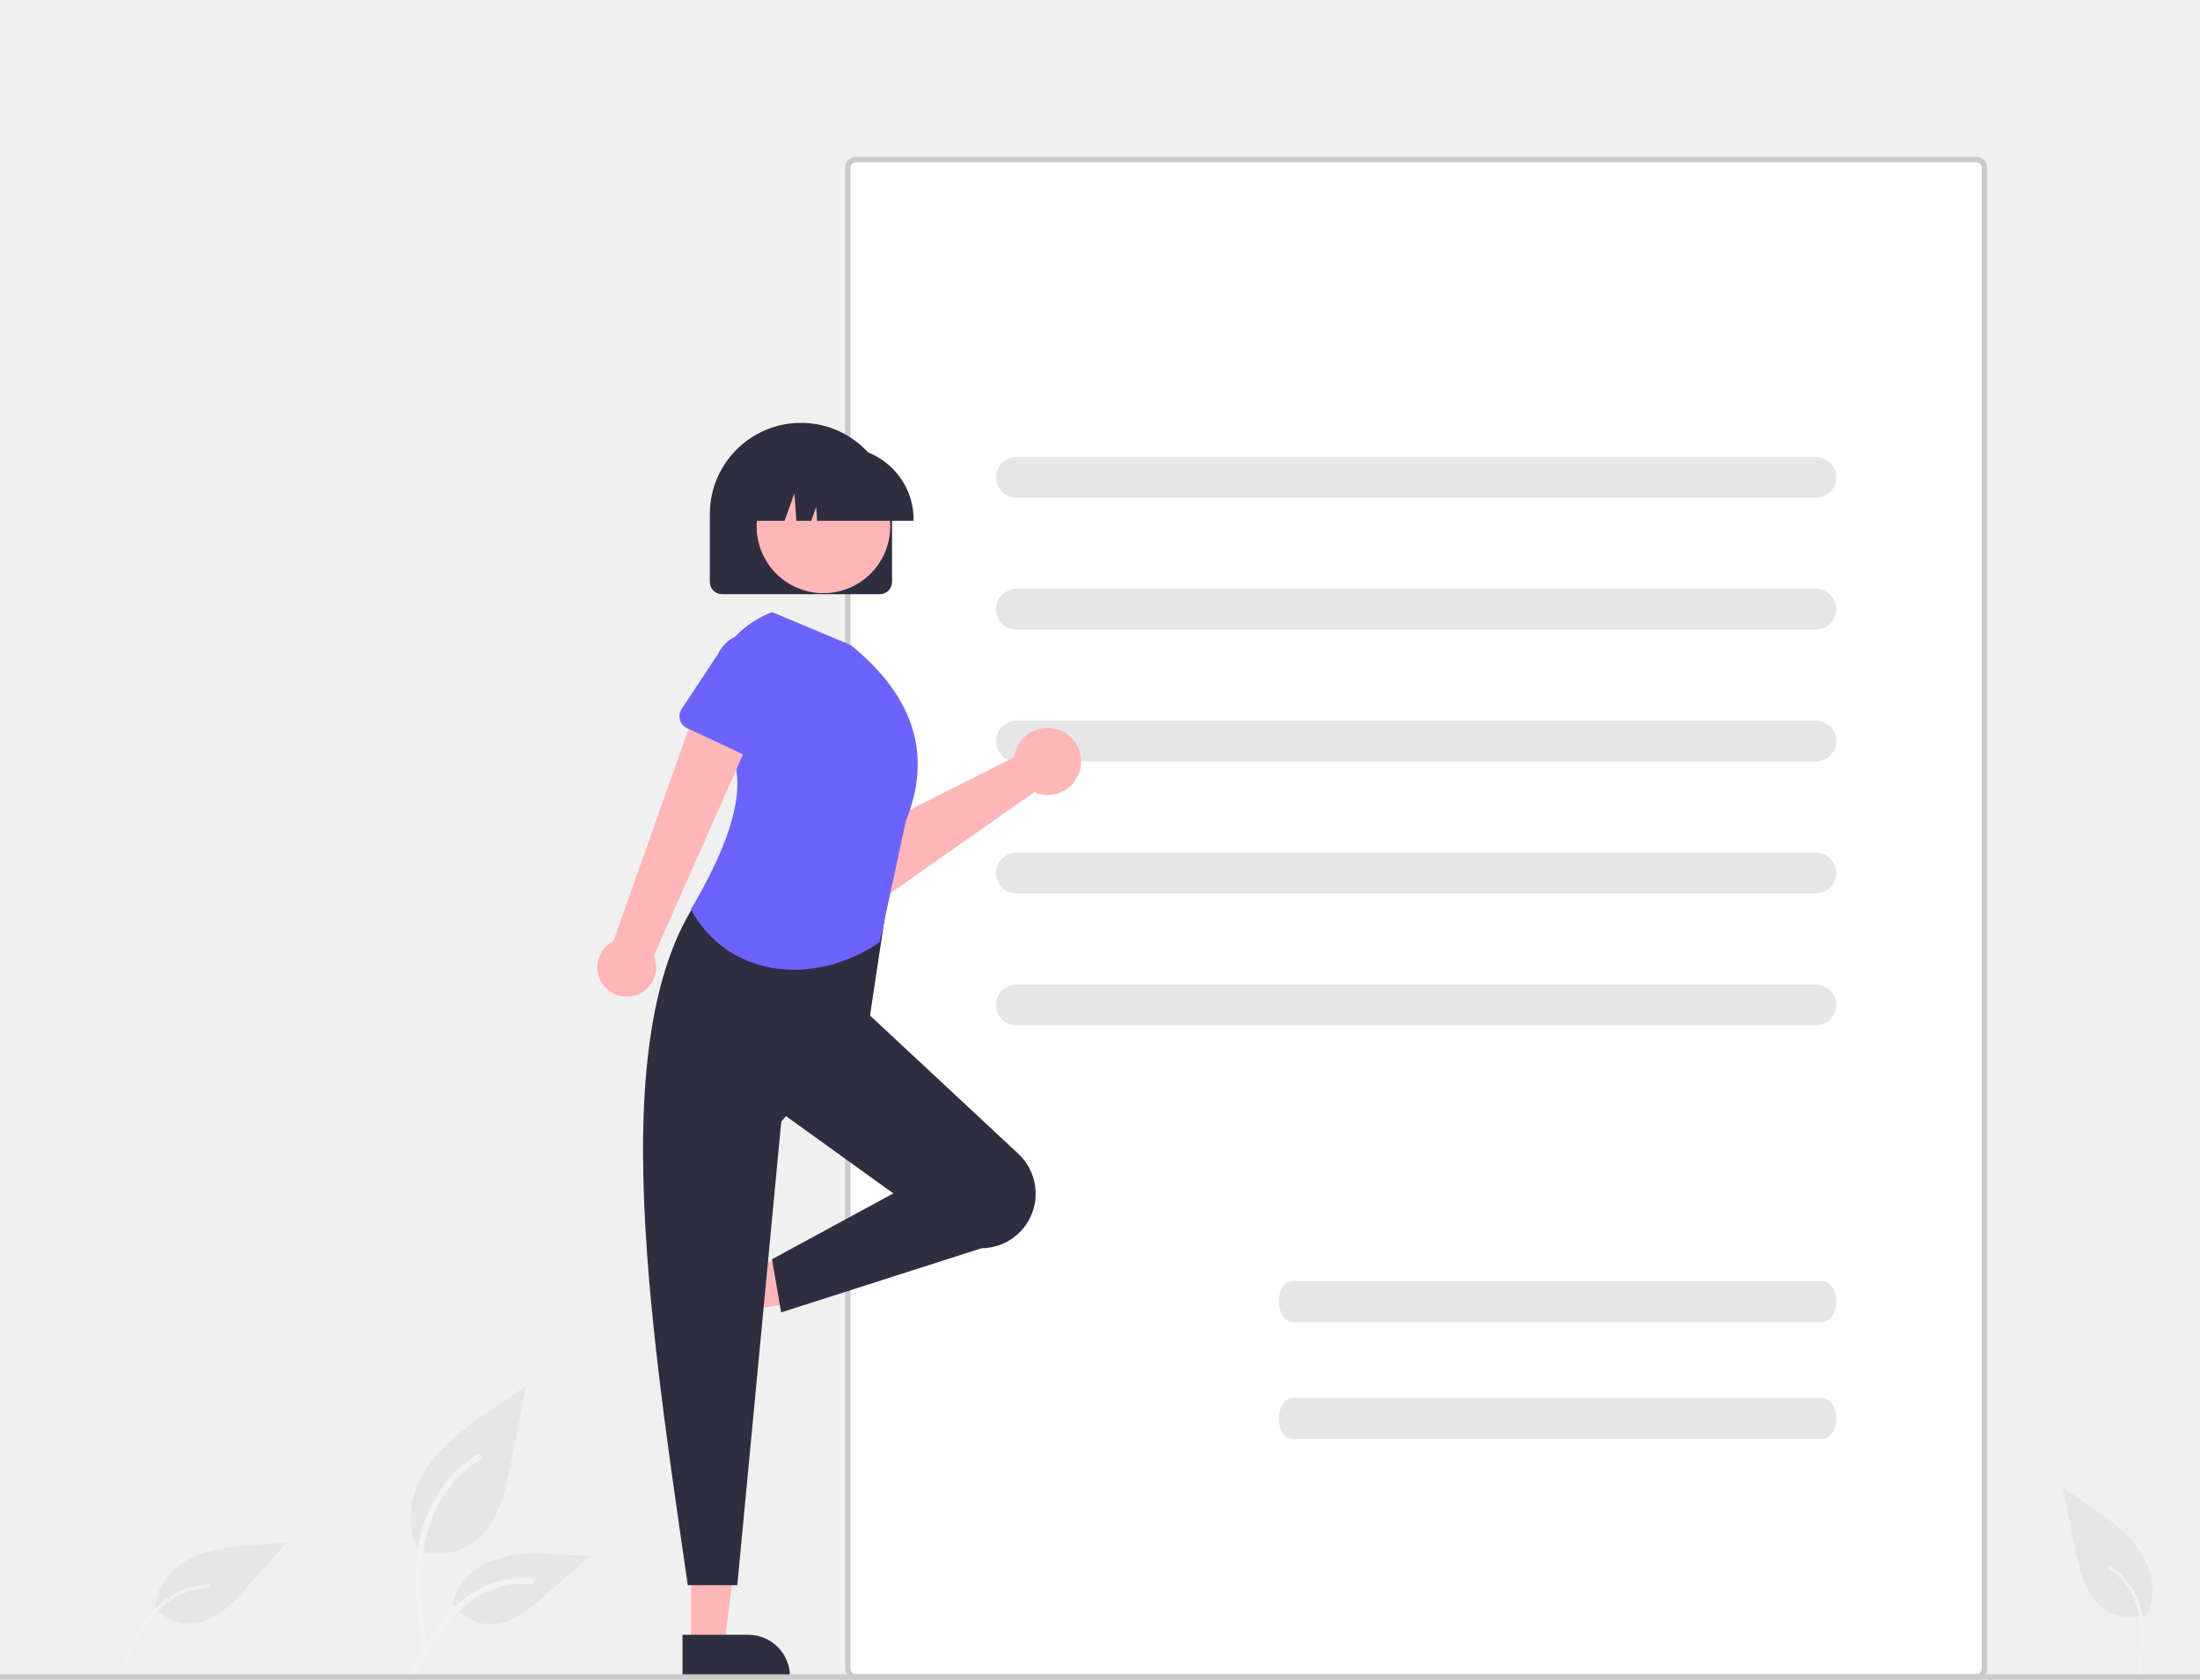
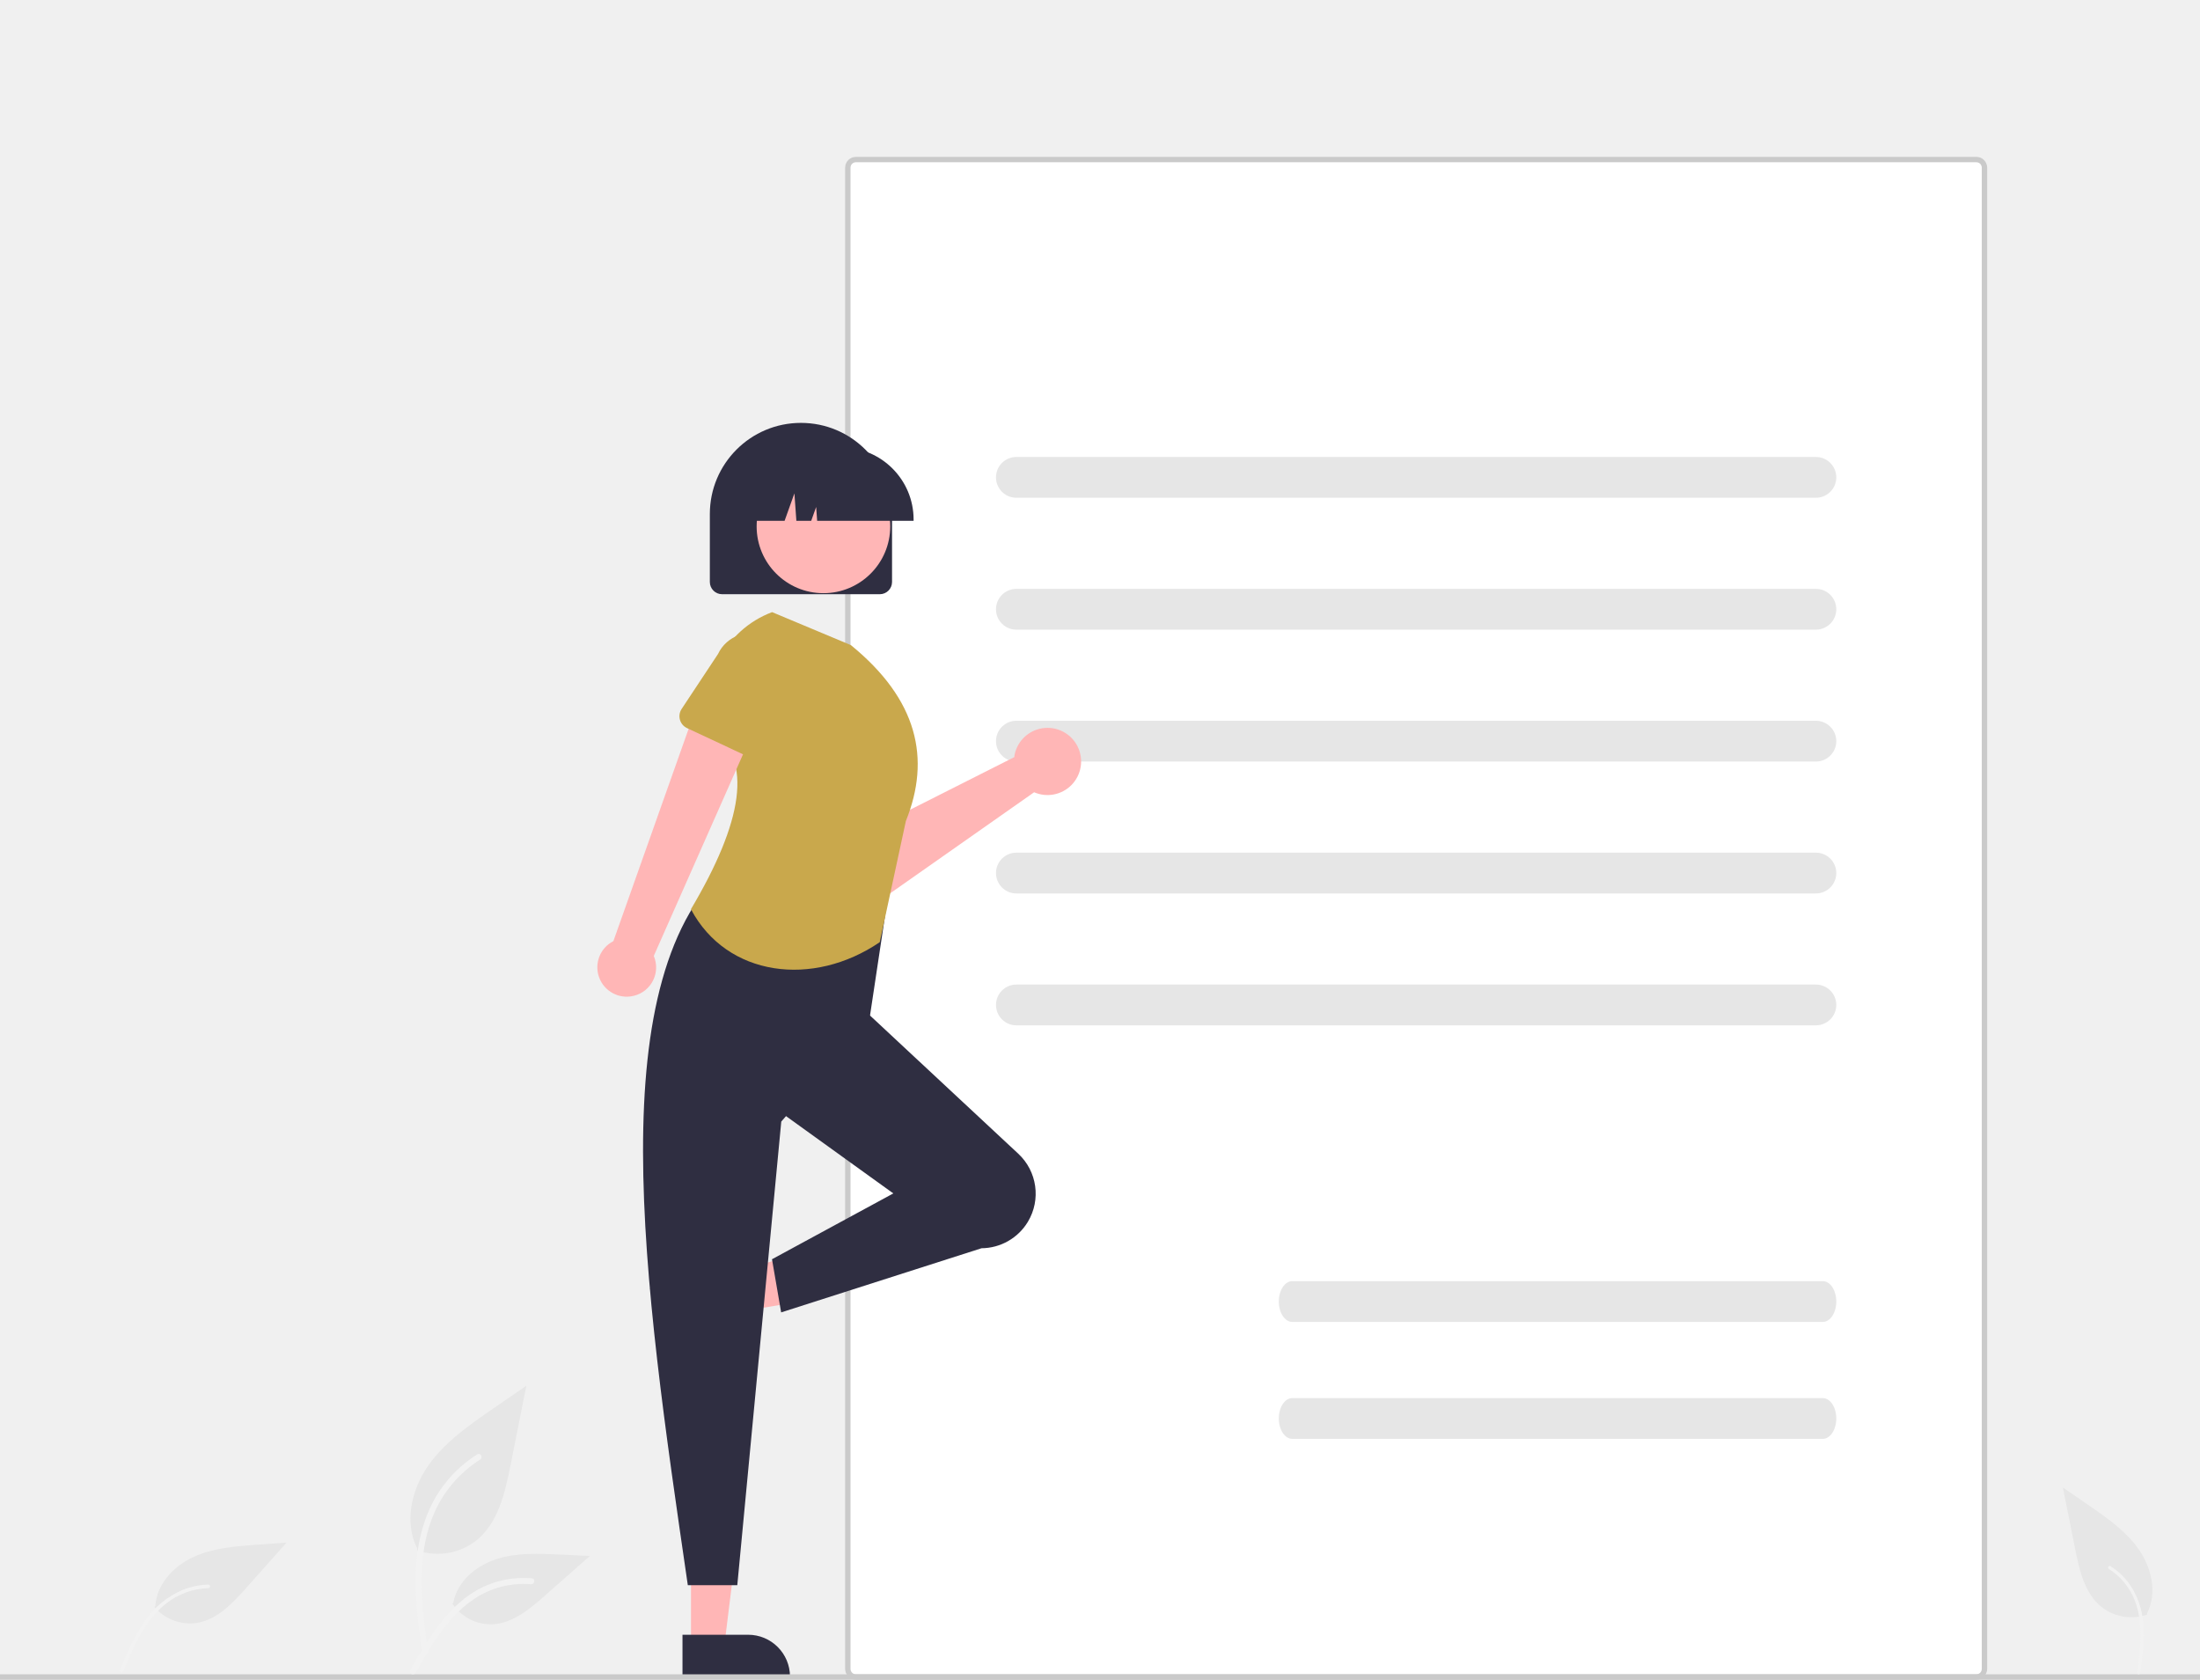
<svg xmlns="http://www.w3.org/2000/svg" id="af731368-2552-4ee0-85dc-b3cc1c0ae7e0" data-name="Layer 1" width="809" height="617.658" viewBox="0 0 809 617.658">
  <rect x="310.755" y="57.658" width="420" height="560" rx="4" fill="#fff" />
  <path d="M922.255,758.829h-412a4.005,4.005,0,0,1-4-4v-552a4.005,4.005,0,0,1,4-4h412a4.005,4.005,0,0,1,4,4v552A4.005,4.005,0,0,1,922.255,758.829Zm-412-558a2.002,2.002,0,0,0-2,2v552a2.002,2.002,0,0,0,2,2h412a2.002,2.002,0,0,0,2-2v-552a2.002,2.002,0,0,0-2-2Z" transform="translate(-195.5 -141.171)" fill="#cacaca" />
  <path id="a6f80ec2-9665-4b0d-9b96-9f178d319553" data-name="Path 2621" d="M863.252,324.201h-294a7.5,7.5,0,0,1,0-15h294a7.5,7.5,0,1,1,0,15Z" transform="translate(-195.5 -141.171)" fill="#e6e6e6" />
  <path id="af435bc5-0b88-4d77-bfed-030ae9fdf7f6" data-name="Path 2624" d="M863.252,372.701h-294a7.5,7.5,0,0,1,0-15h294a7.5,7.5,0,1,1,0,15Z" transform="translate(-195.5 -141.171)" fill="#e6e6e6" />
  <path id="e557133a-77b8-499f-bd16-c334895c1269" data-name="Path 2625" d="M863.252,421.201h-294a7.5,7.5,0,0,1,0-15h294a7.5,7.5,0,1,1,0,15Z" transform="translate(-195.5 -141.171)" fill="#e6e6e6" />
  <path id="ec19a4b8-f44f-4645-b4d7-76344dff0125" data-name="Path 2626" d="M863.252,469.701h-294a7.5,7.5,0,0,1,0-15h294a7.5,7.5,0,0,1,0,15Z" transform="translate(-195.5 -141.171)" fill="#e6e6e6" />
  <path id="e86d23b2-1618-4af8-9c24-b5d1e0a773ab" data-name="Path 2627" d="M863.252,518.201h-294a7.5,7.5,0,0,1,0-15h294a7.5,7.5,0,1,1,0,15Z" transform="translate(-195.5 -141.171)" fill="#e6e6e6" />
  <path d="M568.851,417.676a12.389,12.389,0,0,0-.389,1.912l-52.111,26.302-11.876-7.75L490.437,454.534l19.691,15.762a9.416,9.416,0,0,0,11.295.356l54.352-38.159a12.355,12.355,0,1,0-6.924-14.818Z" transform="translate(-195.5 -141.171)" fill="#ffb6b6" />
-   <path d="M514.643,446.883l-17.275,20.425a5.297,5.297,0,0,1-8.02.079l-17.62-20.021a14.71,14.71,0,0,1,19.064-22.407l22.597,14.001a5.297,5.297,0,0,1,1.253,7.922Z" transform="translate(-195.5 -141.171)" fill="#6c63ff" />
+   <path d="M514.643,446.883l-17.275,20.425a5.297,5.297,0,0,1-8.02.079l-17.62-20.021a14.71,14.71,0,0,1,19.064-22.407l22.597,14.001a5.297,5.297,0,0,1,1.253,7.922Z" transform="translate(-195.5 -141.171)" fill="#C9A84C" />
  <polygon points="254.098 605.118 266.358 605.118 272.19 557.83 254.096 557.83 254.098 605.118" fill="#ffb6b6" />
  <path d="M446.47,742.286l24.144-.001h.001A15.387,15.387,0,0,1,486.002,757.672v.5l-39.531.001Z" transform="translate(-195.5 -141.171)" fill="#2f2e41" />
  <polygon points="251.336 473.432 254.822 485.185 301.817 477.332 296.671 459.985 251.336 473.432" fill="#ffb6b6" />
  <path d="M449.784,610.466l6.866,23.147 0.0.001a15.387,15.387,0,0,1-10.376,19.126l-.479.142-11.241-37.899Z" transform="translate(-195.5 -141.171)" fill="#2f2e41" />
  <path id="b5225405-dc09-4398-8f75-a858b019bf8f" data-name="Path 2622" d="M865.776,627.258H670.727c-2.748,0-4.976-3.358-4.976-7.5s2.228-7.5,4.976-7.5H865.776c2.748,0,4.976,3.358,4.976,7.5S868.524,627.258,865.776,627.258Z" transform="translate(-195.5 -141.171)" fill="#e6e6e6" />
  <path id="a2f1c4f7-b8f3-4baf-98d5-81fcbaba2af5" data-name="Path 2623" d="M865.776,670.258H670.727c-2.748,0-4.976-3.358-4.976-7.5s2.228-7.5,4.976-7.5H865.776c2.748,0,4.976,3.358,4.976,7.5S868.524,670.258,865.776,670.258Z" transform="translate(-195.5 -141.171)" fill="#e6e6e6" />
  <path id="a69a945f-f2e5-47e0-ba72-38a008e8891a" data-name="Path 2632" d="M573.49,590.42h0a20.065,20.065,0,0,1-17.054,9.741L482.752,623.75l-3.369-19.541L524,580l-43.227-31.133,31.67-37.06,57.522,53.613a20.066,20.066,0,0,1,3.525,25Z" transform="translate(-195.5 -141.171)" fill="#2f2e41" />
  <path id="e980cf0f-d800-4ee3-940e-45939556ba77" data-name="Path 2633" d="M466.622,724.059H448.429c-16.335-111.969-32.962-224.25,16.172-266.16l57.949,9.434-7.412,49.189-32.343,37.06Z" transform="translate(-195.5 -141.171)" fill="#2f2e41" />
-   <path id="eba62579-0c8c-463a-8046-e804be002a11" data-name="Path 2637" d="M519.007,487.62c-24.526,16.713-56.208,12.783-69.432-12.12,19-32,23-55,7.705-65.5a36.273,36.273,0,0,1,22.145-43.742h0l28.974,12.129c24.6,20.054,29.445,41.776,20.215,64.687Z" transform="translate(-195.5 -141.171)" fill="#6c63ff" />
+   <path id="eba62579-0c8c-463a-8046-e804be002a11" data-name="Path 2637" d="M519.007,487.62c-24.526,16.713-56.208,12.783-69.432-12.12,19-32,23-55,7.705-65.5a36.273,36.273,0,0,1,22.145-43.742h0l28.974,12.129c24.6,20.054,29.445,41.776,20.215,64.687Z" transform="translate(-195.5 -141.171)" fill="#C9A84C" />
  <rect id="e895ce6e-6fd8-41df-ae63-d595344ec23b" data-name="Rectangle 53" y="615.658" width="809" height="2" fill="#cacaca" />
  <path id="e192092a-ee6f-4331-8843-6655178f0707" data-name="Path 438" d="M348.841,711.227a22.963,22.963,0,0,0,22.175-3.906c7.767-6.519,10.2-17.259,12.183-27.2l5.86-29.414-12.268,8.445c-8.823,6.076-17.846,12.346-23.955,21.146s-8.776,20.813-3.867,30.335" transform="translate(-195.5 -141.171)" fill="#e6e6e6" />
  <path id="a858933f-d134-4d1f-a5b1-d2ecd5f2e072" data-name="Path 439" d="M350.736,748.884c-1.548-11.251-3.133-22.645-2.048-34.018.962-10.1,4.043-19.963,10.316-28.051a46.663,46.663,0,0,1,11.972-10.849c1.2-.756,2.3,1.142,1.107,1.894a44.362,44.362,0,0,0-17.547,21.172c-3.82,9.717-4.434,20.309-3.775,30.632.4,6.242,1.242,12.444,2.092,18.637a1.136,1.136,0,0,1-.766,1.349,1.1,1.1,0,0,1-1.349-.766Z" transform="translate(-195.5 -141.171)" fill="#f2f2f2" />
  <path id="f4641f1e-7695-45f0-a79a-94f4839885fa" data-name="Path 440" d="M252.323,732.078a17.076,17.076,0,0,0,15.695,5.834c7.434-1.261,13.036-7.235,18.047-12.869l14.825-16.665-11.049.805c-7.945.579-16.092,1.208-23.321,4.556s-13.458,10.051-13.89,18.006" transform="translate(-195.5 -141.171)" fill="#e6e6e6" />
  <path id="e7fd6c30-5753-49ca-a2fc-43310e28e2be" data-name="Path 441" d="M239.603,755.318c2.605-6.27,5.232-12.628,9.229-18.165a31.987,31.987,0,0,1,13.8-11.349,27.901,27.901,0,0,1,9.455-1.975c.846-.028.841,1.284,0,1.312a26.523,26.523,0,0,0-15.453,5.614c-4.909,3.857-8.428,9.134-11.21,14.657-1.682,3.34-3.122,6.794-4.556,10.245a.679.679,0,0,1-.8.464A.66.66,0,0,1,239.603,755.318Z" transform="translate(-195.5 -141.171)" fill="#f2f2f2" />
  <path id="b52aaf37-3203-4cbf-9b60-86692d62068e" data-name="Path 442" d="M361.851,730.832a16.9,16.9,0,0,0,14.729,7.6c7.456-.354,13.672-5.558,19.267-10.5l16.55-14.612-10.953-.524c-7.877-.377-15.957-.729-23.46,1.7s-14.422,8.275-15.794,16.041" transform="translate(-195.5 -141.171)" fill="#e6e6e6" />
  <path id="beff4645-a309-4245-bc03-2fdcf4e7d6c8" data-name="Path 443" d="M346.37,755.352c7.434-13.155,16.058-27.775,31.466-32.448a35.115,35.115,0,0,1,13.235-1.367c1.405.121,1.054,2.287-.348,2.166a32.621,32.621,0,0,0-21.121,5.588c-5.955,4.054-10.592,9.689-14.517,15.666-2.4,3.661-4.557,7.477-6.711,11.288C347.686,757.463,345.674,756.584,346.37,755.352Z" transform="translate(-195.5 -141.171)" fill="#f2f2f2" />
  <path id="a434c3a5-879f-494a-805a-60016a50852d" data-name="Path 461" d="M985.122,734.85a17.721,17.721,0,0,1-17.112-3.014c-5.994-5.031-7.873-13.319-9.4-20.993l-4.523-22.7,9.469,6.52c6.809,4.689,13.772,9.527,18.486,16.318s6.773,16.062,2.985,23.41" transform="translate(-195.5 -141.171)" fill="#e6e6e6" />
  <path id="eeef24b5-3622-48e4-8c10-5591845ab2d9" data-name="Path 462" d="M982.508,756.396c.833-6.067,1.689-12.212,1.105-18.343a28.849,28.849,0,0,0-5.563-15.126,25.162,25.162,0,0,0-6.456-5.85c-.646-.407-1.24.616-.6,1.021a23.921,23.921,0,0,1,9.462,11.417c2.06,5.24,2.391,10.951,2.036,16.517-.215,3.366-.67,6.71-1.128,10.049a.613.613,0,0,0,.413.727.6.6,0,0,0,.728-.413Z" transform="translate(-195.5 -141.171)" fill="#f2f2f2" />
  <path d="M428.47,507.367a10.743,10.743,0,0,0,7.445-14.694l39.602-89.472-22.655-5.706-31.804,89.742a10.801,10.801,0,0,0,7.412,20.13Z" transform="translate(-195.5 -141.171)" fill="#ffb6b6" />
-   <path d="M470.156,419.202l-22.033-10.314a4.817,4.817,0,0,1-1.974-7.022l13.39-20.223a13.377,13.377,0,0,1,24.198,11.413l-6.924,23.163a4.817,4.817,0,0,1-6.657,2.982Z" transform="translate(-195.5 -141.171)" fill="#6c63ff" />
+   <path d="M470.156,419.202l-22.033-10.314a4.817,4.817,0,0,1-1.974-7.022l13.39-20.223a13.377,13.377,0,0,1,24.198,11.413l-6.924,23.163a4.817,4.817,0,0,1-6.657,2.982Z" transform="translate(-195.5 -141.171)" fill="#C9A84C" />
  <path d="M519.029,359.67h-58a4.505,4.505,0,0,1-4.5-4.5v-25a33.5,33.5,0,0,1,67,0v25A4.505,4.505,0,0,1,519.029,359.67Z" transform="translate(-195.5 -141.171)" fill="#2f2e41" />
  <circle cx="302.797" cy="193.558" r="24.561" fill="#ffb6b6" />
  <path d="M531.455,332.67H495.989l-.364-5.092-1.818,5.092h-5.461l-.721-10.092-3.604,10.092H473.455v-.5a26.53,26.53,0,0,1,26.5-26.5h5a26.53,26.53,0,0,1,26.5,26.5Z" transform="translate(-195.5 -141.171)" fill="#2f2e41" />
</svg>
